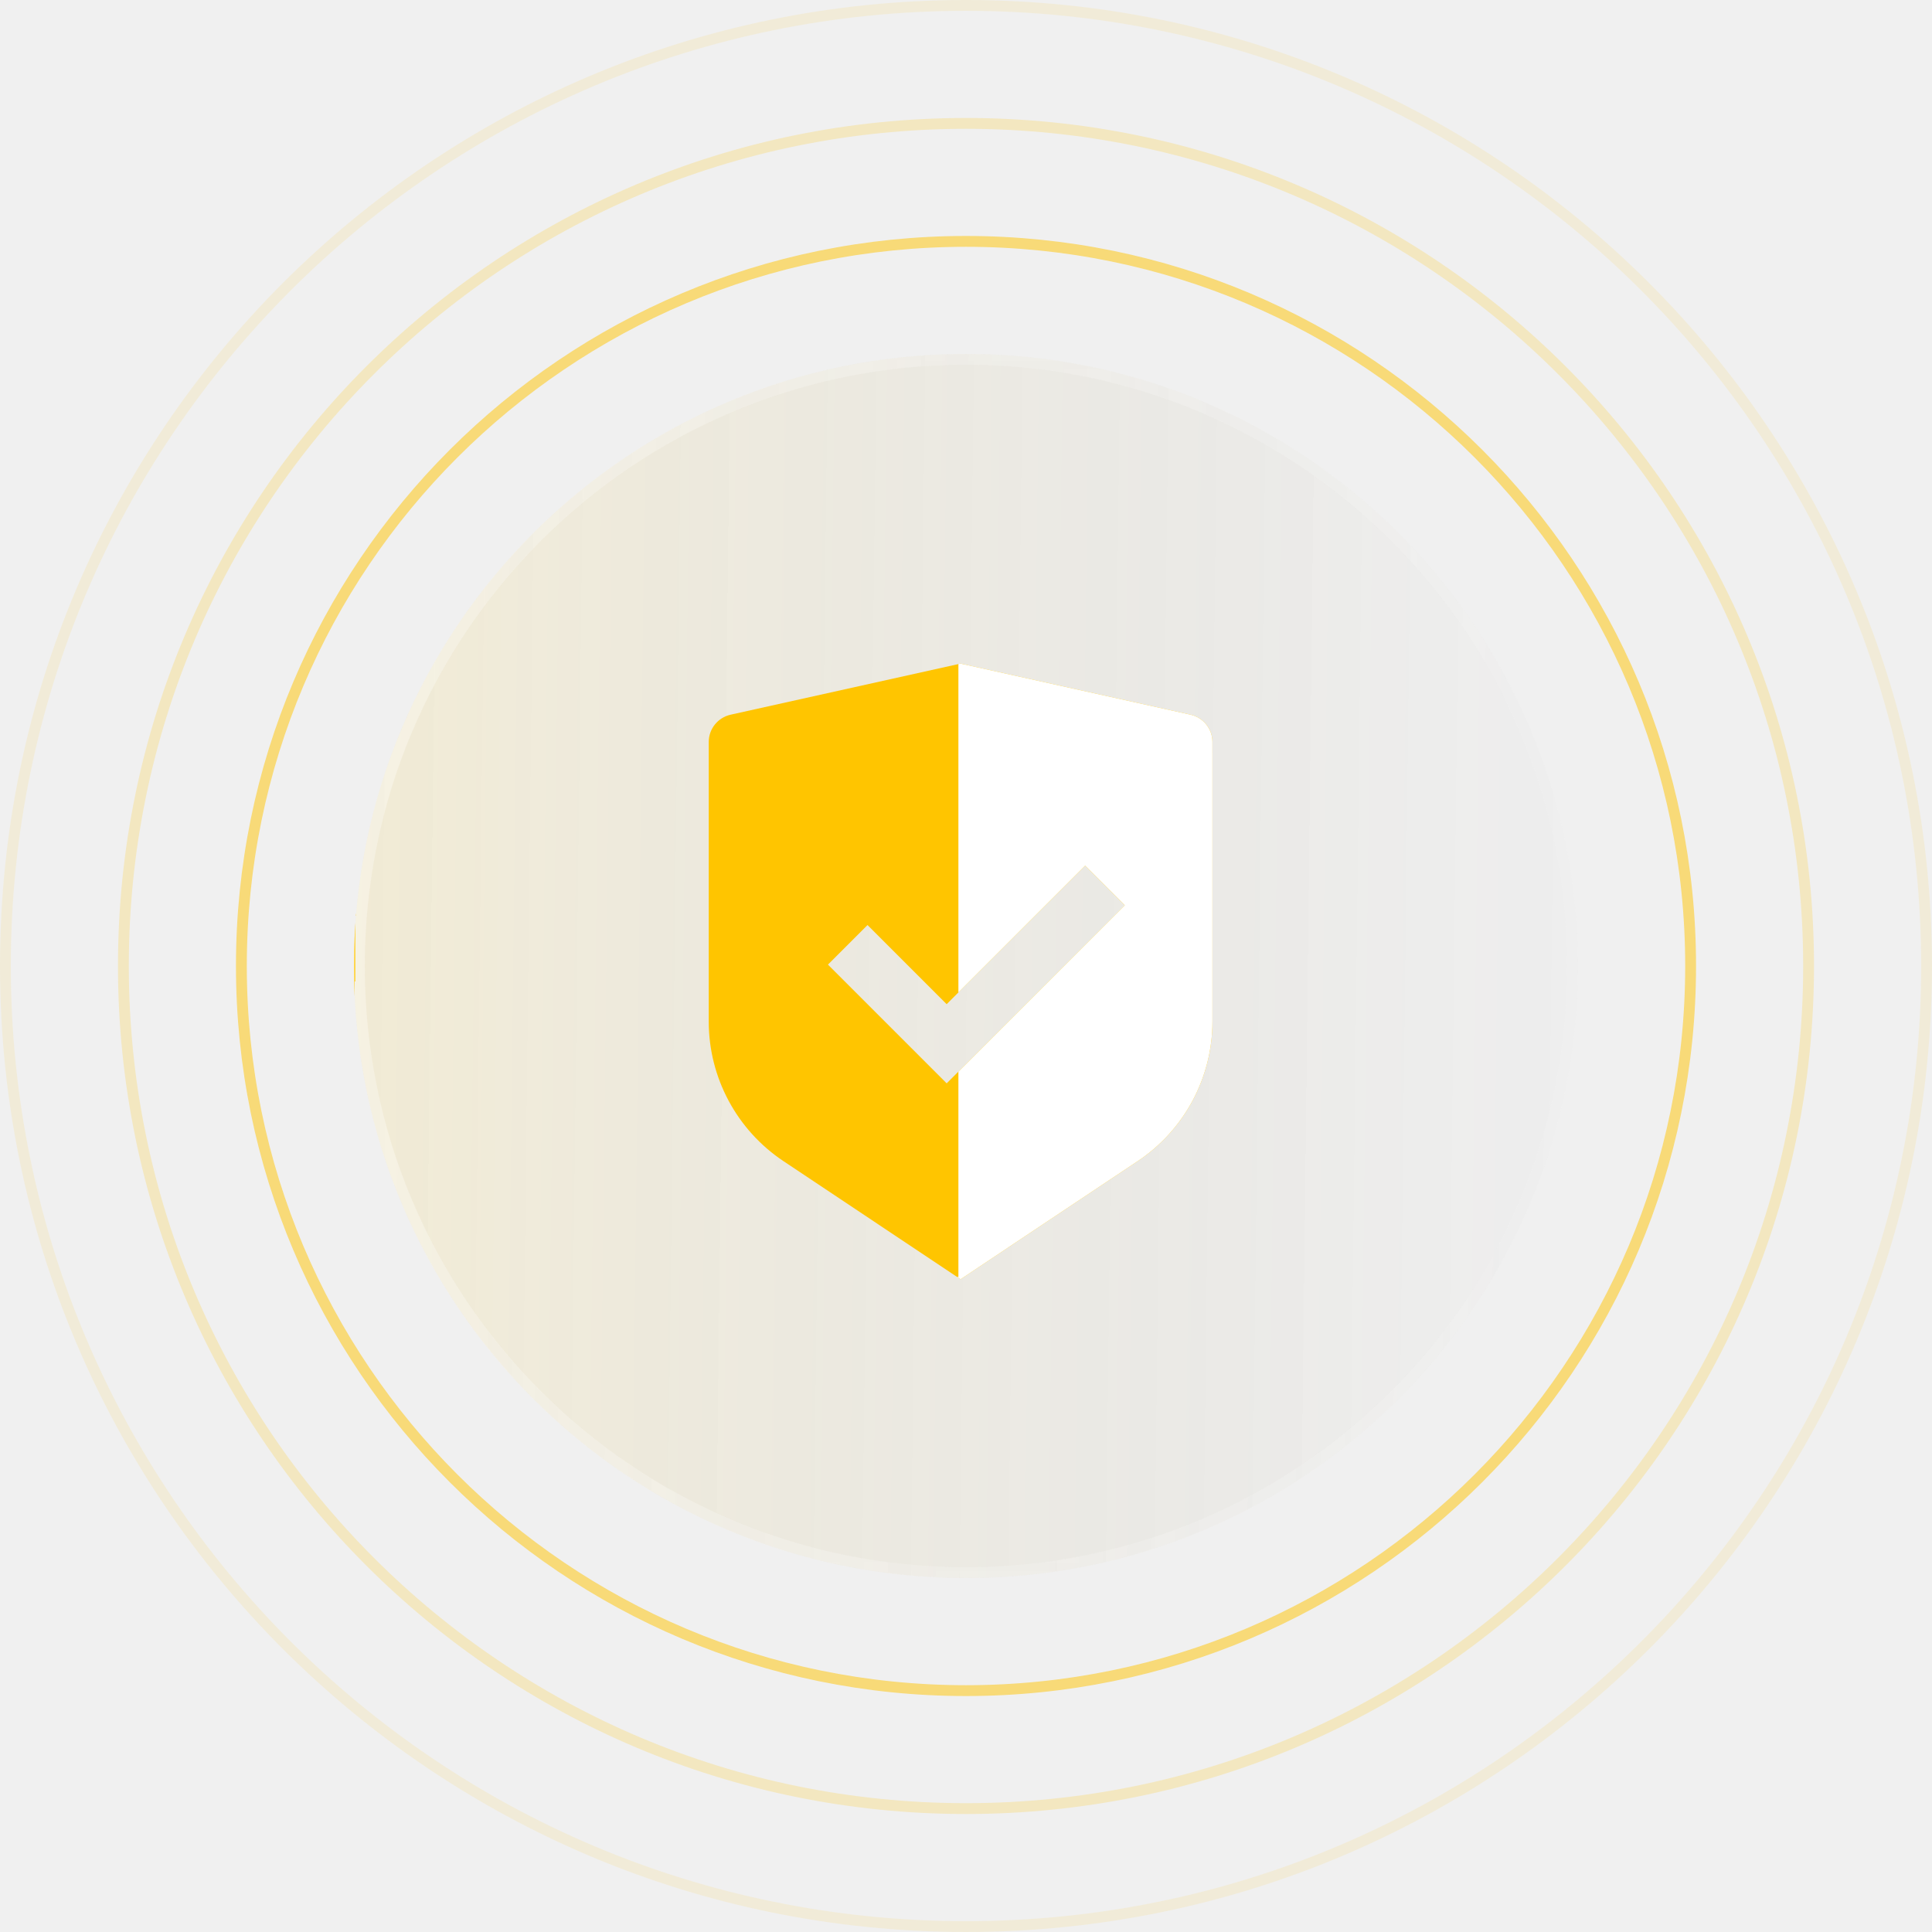
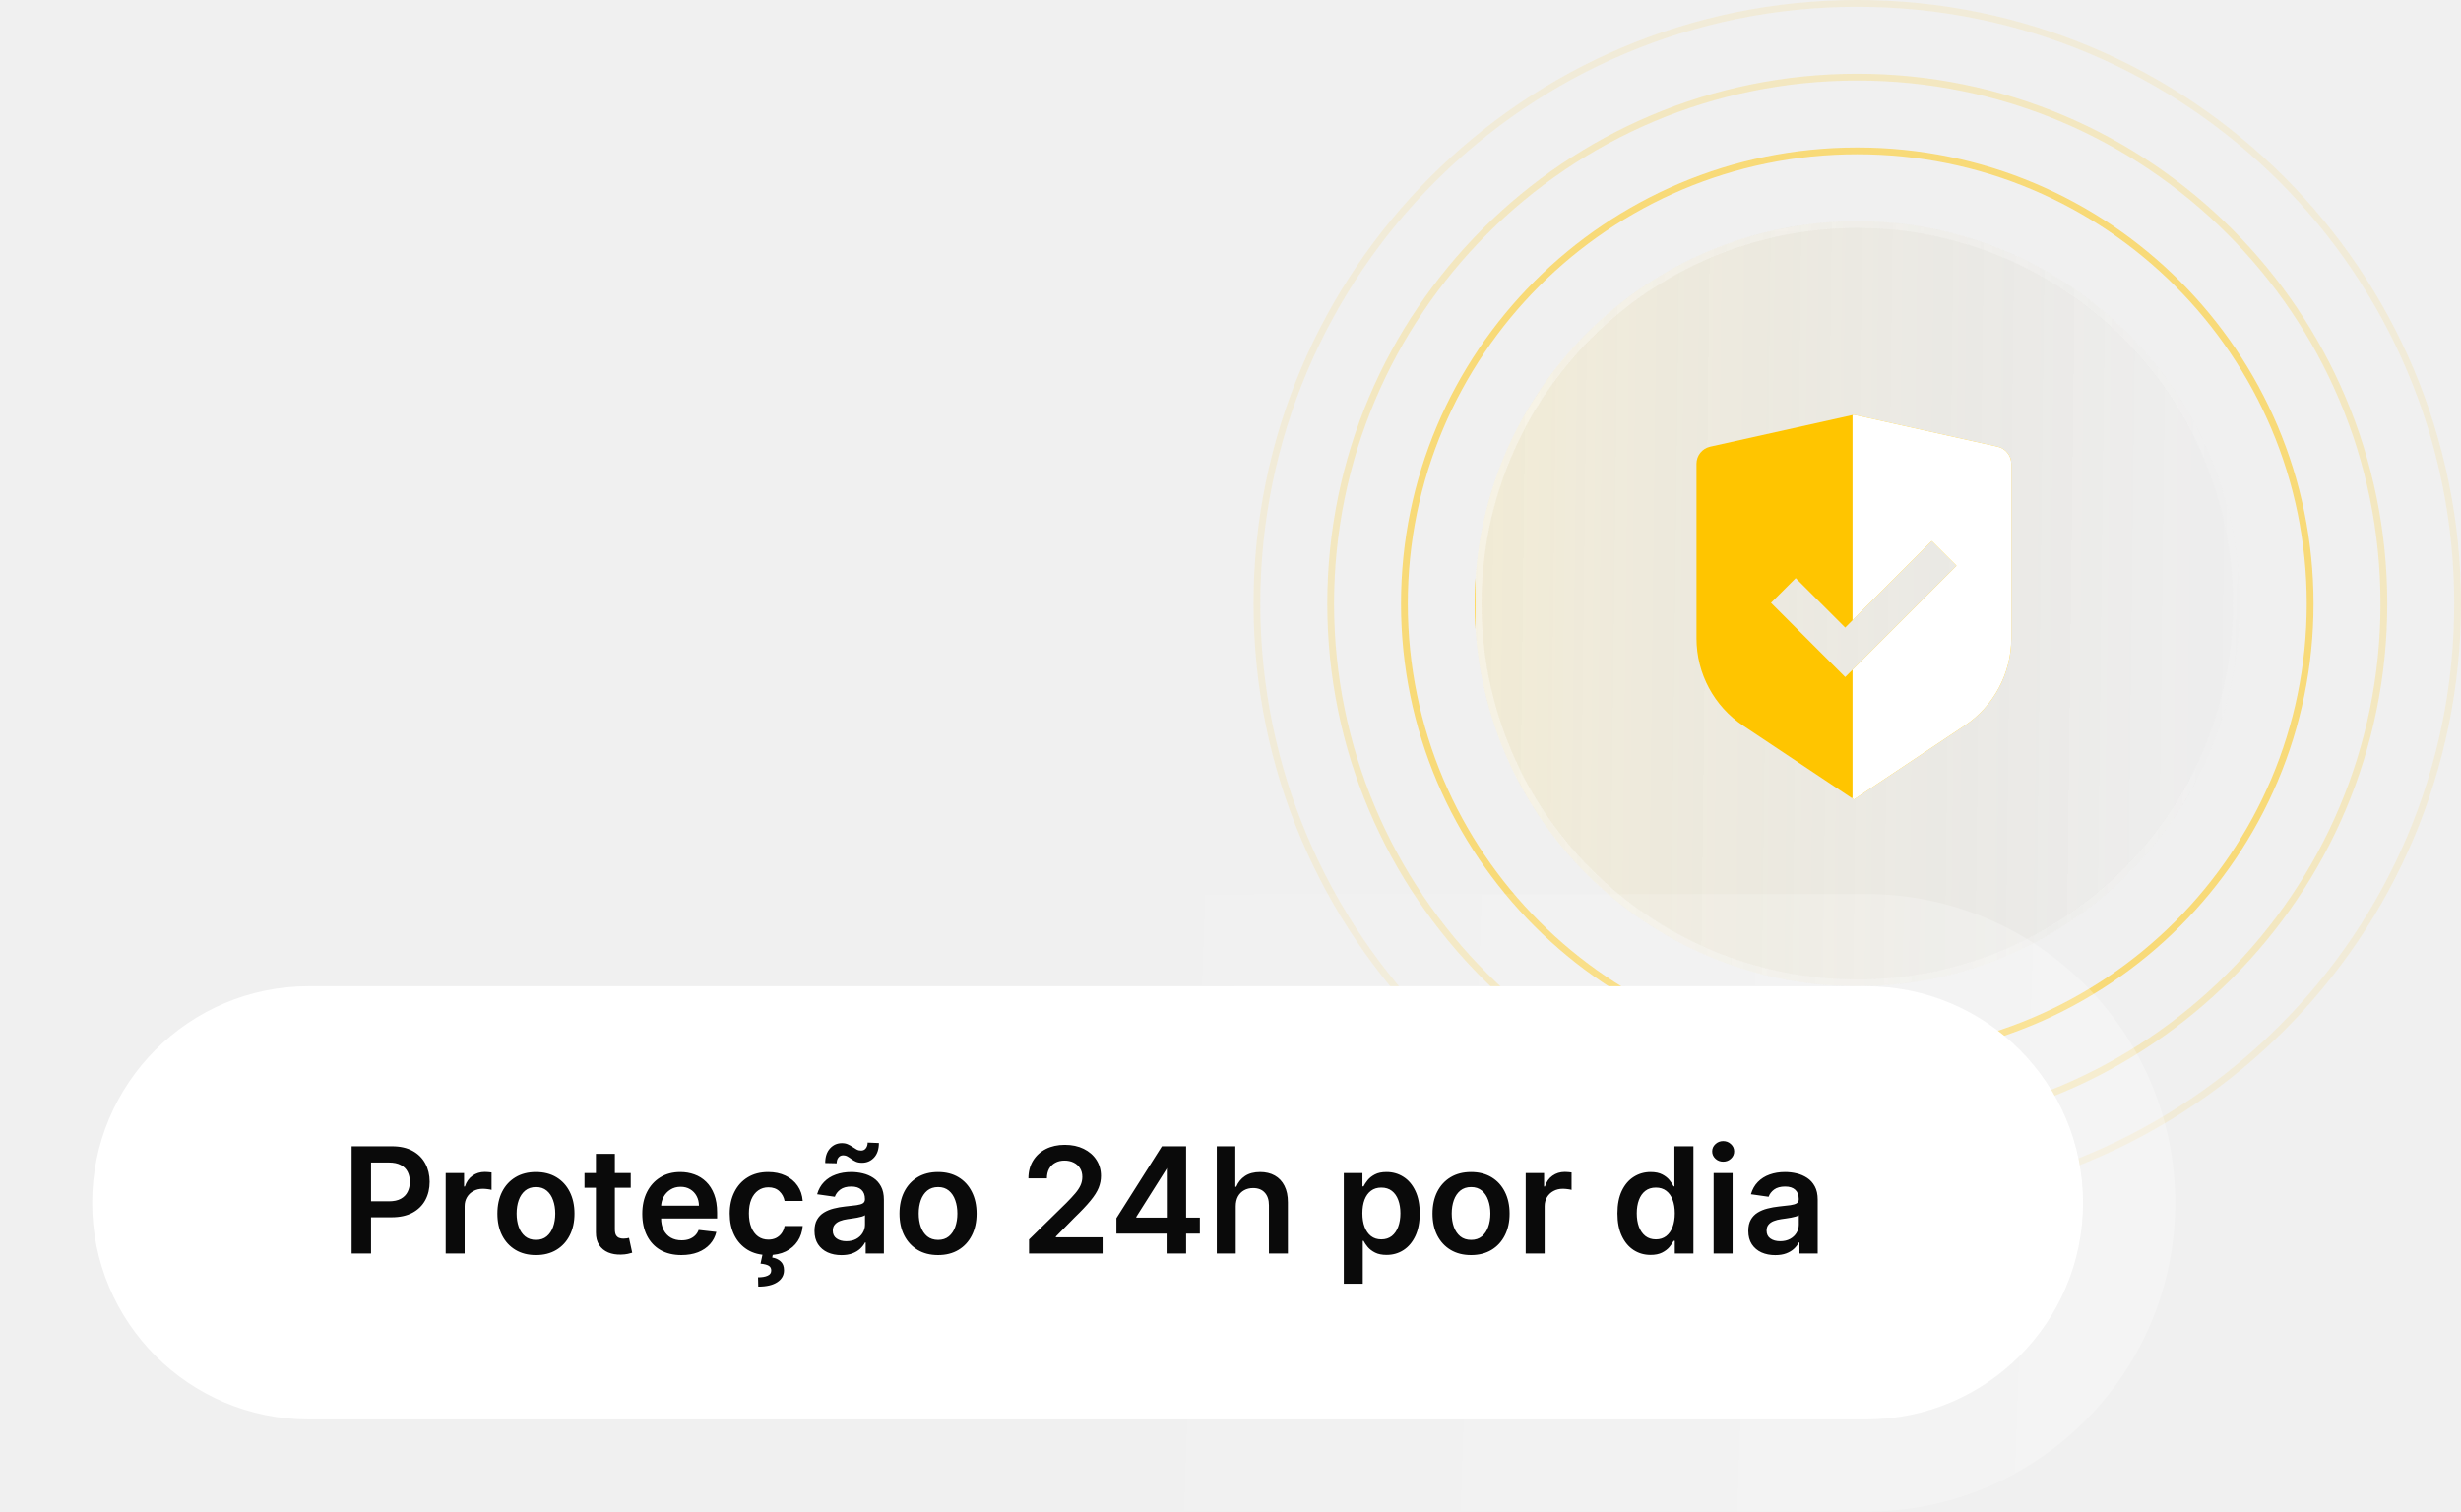
- <svg xmlns="http://www.w3.org/2000/svg" width="131" height="131" viewBox="0 0 131 131" fill="none">
-   <g filter="url(#filter0_b_200_1077)">
-     <rect x="24" y="24" width="83" height="83" rx="41.5" fill="url(#paint0_linear_200_1077)" />
-     <rect x="24.367" y="24.367" width="82.266" height="82.266" rx="41.133" stroke="url(#paint1_linear_200_1077)" stroke-opacity="0.3" stroke-width="0.735" />
+ <svg xmlns="http://www.w3.org/2000/svg" width="267" height="164" viewBox="0 0 267 164" fill="none">
+   <g filter="url(#filter0_b_505_91)">
+     <rect x="160" y="24" width="83" height="83" rx="41.5" fill="url(#paint0_linear_505_91)" />
+     <rect x="160.367" y="24.367" width="82.266" height="82.266" rx="41.133" stroke="url(#paint1_linear_505_91)" stroke-opacity="0.37" stroke-width="0.735" />
  </g>
-   <rect x="16.367" y="16.367" width="98.266" height="98.266" rx="49.133" stroke="#FFC500" stroke-opacity="0.5" stroke-width="0.735" />
-   <rect x="8.367" y="8.367" width="114.265" height="114.265" rx="57.133" stroke="#FFC500" stroke-opacity="0.2" stroke-width="0.735" />
-   <rect x="0.367" y="0.367" width="130.265" height="130.265" rx="65.133" stroke="#FFC500" stroke-opacity="0.1" stroke-width="0.735" />
-   <g clip-path="url(#clip0_200_1077)">
-     <path d="M65.133 44.995L80.725 48.46C81.592 48.653 82.21 49.422 82.21 50.312V69.262C82.21 73.068 80.307 76.624 77.14 78.734L65.133 86.74L53.126 78.734C49.957 76.622 48.056 73.068 48.056 69.264V50.312C48.056 49.422 48.674 48.653 49.541 48.46L65.133 44.995ZM73.581 58.699L64.188 68.089L58.822 62.723L56.139 65.406L64.19 73.457L76.266 61.382L73.581 58.699Z" fill="#FFC500" />
-     <path fill-rule="evenodd" clip-rule="evenodd" d="M64.894 86.581L65.133 86.74L77.14 78.734C80.307 76.624 82.21 73.068 82.21 69.262V50.311C82.21 49.422 81.591 48.653 80.724 48.459L65.133 44.995L64.985 45.028V67.292L73.58 58.698L76.265 61.381L64.985 72.662V86.581H64.894Z" fill="white" />
+   <rect x="152.367" y="16.367" width="98.266" height="98.266" rx="49.133" stroke="#FFC500" stroke-opacity="0.5" stroke-width="0.735" />
+   <rect x="144.367" y="8.367" width="114.265" height="114.265" rx="57.133" stroke="#FFC500" stroke-opacity="0.2" stroke-width="0.735" />
+   <rect x="136.367" y="0.367" width="130.265" height="130.265" rx="65.133" stroke="#FFC500" stroke-opacity="0.1" stroke-width="0.735" />
+   <g clip-path="url(#clip0_505_91)">
+     <path d="M201.133 44.995L216.725 48.46C217.592 48.653 218.211 49.422 218.211 50.312V69.262C218.211 73.068 216.307 76.624 213.14 78.734L201.133 86.74L189.126 78.734C185.957 76.622 184.056 73.068 184.056 69.264V50.312C184.056 49.422 184.674 48.653 185.541 48.46L201.133 44.995ZM209.581 58.699L200.188 68.089L194.822 62.723L192.139 65.406L200.19 73.457L212.266 61.382L209.581 58.699Z" fill="#FFC500" />
+     <path fill-rule="evenodd" clip-rule="evenodd" d="M200.895 86.581L201.133 86.74L213.14 78.734C216.307 76.624 218.21 73.068 218.21 69.262V50.311C218.21 49.422 217.591 48.653 216.724 48.459L201.133 44.995L200.985 45.028V67.292L209.58 58.698L212.265 61.381L200.985 72.662V86.581H200.895Z" fill="white" />
  </g>
+   <rect x="10" y="107" width="216" height="47" rx="23.5" fill="white" />
+   <rect x="5" y="102" width="226" height="57" rx="28.5" stroke="url(#paint2_linear_505_91)" stroke-opacity="0.3" stroke-width="10" />
+   <path d="M38.148 136V124.364H42.511C43.405 124.364 44.155 124.53 44.761 124.864C45.371 125.197 45.831 125.655 46.142 126.239C46.456 126.818 46.614 127.477 46.614 128.216C46.614 128.962 46.456 129.625 46.142 130.205C45.828 130.784 45.364 131.241 44.75 131.574C44.136 131.903 43.381 132.068 42.483 132.068H39.591V130.335H42.199C42.722 130.335 43.15 130.244 43.483 130.062C43.816 129.881 44.062 129.631 44.222 129.312C44.385 128.994 44.466 128.629 44.466 128.216C44.466 127.803 44.385 127.439 44.222 127.125C44.062 126.811 43.814 126.566 43.477 126.392C43.144 126.214 42.714 126.125 42.188 126.125H40.256V136H38.148ZM48.354 136V127.273H50.348V128.727H50.439C50.598 128.223 50.871 127.835 51.257 127.562C51.647 127.286 52.092 127.148 52.592 127.148C52.706 127.148 52.833 127.153 52.973 127.165C53.117 127.172 53.236 127.186 53.331 127.205V129.097C53.244 129.066 53.106 129.04 52.916 129.017C52.731 128.991 52.551 128.977 52.376 128.977C52.001 128.977 51.664 129.059 51.365 129.222C51.07 129.381 50.837 129.602 50.666 129.886C50.496 130.17 50.41 130.498 50.41 130.869V136H48.354ZM58.145 136.17C57.293 136.17 56.554 135.983 55.929 135.608C55.304 135.233 54.819 134.708 54.474 134.034C54.133 133.36 53.963 132.572 53.963 131.67C53.963 130.769 54.133 129.979 54.474 129.301C54.819 128.623 55.304 128.097 55.929 127.722C56.554 127.347 57.293 127.159 58.145 127.159C58.997 127.159 59.736 127.347 60.361 127.722C60.986 128.097 61.469 128.623 61.81 129.301C62.154 129.979 62.327 130.769 62.327 131.67C62.327 132.572 62.154 133.36 61.81 134.034C61.469 134.708 60.986 135.233 60.361 135.608C59.736 135.983 58.997 136.17 58.145 136.17ZM58.156 134.523C58.618 134.523 59.005 134.396 59.315 134.142C59.626 133.884 59.857 133.54 60.008 133.108C60.164 132.676 60.242 132.195 60.242 131.665C60.242 131.131 60.164 130.648 60.008 130.216C59.857 129.78 59.626 129.434 59.315 129.176C59.005 128.919 58.618 128.79 58.156 128.79C57.683 128.79 57.289 128.919 56.974 129.176C56.664 129.434 56.431 129.78 56.276 130.216C56.124 130.648 56.048 131.131 56.048 131.665C56.048 132.195 56.124 132.676 56.276 133.108C56.431 133.54 56.664 133.884 56.974 134.142C57.289 134.396 57.683 134.523 58.156 134.523ZM68.43 127.273V128.864H63.413V127.273H68.43ZM64.652 125.182H66.709V133.375C66.709 133.652 66.751 133.864 66.834 134.011C66.921 134.155 67.035 134.254 67.175 134.307C67.315 134.36 67.47 134.386 67.641 134.386C67.769 134.386 67.887 134.377 67.993 134.358C68.103 134.339 68.186 134.322 68.243 134.307L68.59 135.915C68.48 135.953 68.322 135.994 68.118 136.04C67.917 136.085 67.671 136.112 67.379 136.119C66.864 136.134 66.4 136.057 65.987 135.886C65.574 135.712 65.247 135.443 65.004 135.08C64.766 134.716 64.648 134.261 64.652 133.716V125.182ZM73.921 136.17C73.046 136.17 72.29 135.989 71.653 135.625C71.021 135.258 70.534 134.739 70.193 134.068C69.852 133.394 69.682 132.6 69.682 131.688C69.682 130.79 69.852 130.002 70.193 129.324C70.538 128.642 71.019 128.112 71.636 127.733C72.254 127.35 72.979 127.159 73.812 127.159C74.35 127.159 74.858 127.246 75.335 127.42C75.816 127.591 76.24 127.856 76.608 128.216C76.979 128.576 77.271 129.034 77.483 129.591C77.695 130.144 77.801 130.803 77.801 131.568V132.199H70.648V130.812H75.829C75.826 130.419 75.74 130.068 75.574 129.761C75.407 129.451 75.174 129.206 74.875 129.028C74.579 128.85 74.235 128.761 73.841 128.761C73.421 128.761 73.051 128.864 72.733 129.068C72.415 129.269 72.167 129.534 71.989 129.864C71.814 130.189 71.725 130.547 71.722 130.938V132.148C71.722 132.655 71.814 133.091 72 133.455C72.186 133.814 72.445 134.091 72.778 134.284C73.112 134.473 73.502 134.568 73.949 134.568C74.248 134.568 74.519 134.527 74.761 134.443C75.004 134.356 75.214 134.229 75.392 134.062C75.57 133.896 75.704 133.689 75.796 133.443L77.716 133.659C77.595 134.167 77.364 134.61 77.023 134.989C76.686 135.364 76.254 135.655 75.727 135.864C75.201 136.068 74.599 136.17 73.921 136.17ZM83.348 136.17C82.477 136.17 81.729 135.979 81.104 135.597C80.483 135.214 80.003 134.686 79.666 134.011C79.333 133.333 79.166 132.553 79.166 131.67C79.166 130.784 79.337 130.002 79.678 129.324C80.019 128.642 80.499 128.112 81.121 127.733C81.746 127.35 82.484 127.159 83.337 127.159C84.045 127.159 84.672 127.29 85.217 127.551C85.767 127.809 86.204 128.174 86.53 128.648C86.856 129.117 87.041 129.667 87.087 130.295H85.121C85.041 129.875 84.852 129.525 84.553 129.244C84.257 128.96 83.861 128.818 83.365 128.818C82.945 128.818 82.575 128.932 82.257 129.159C81.939 129.383 81.691 129.705 81.513 130.125C81.338 130.545 81.251 131.049 81.251 131.636C81.251 132.231 81.338 132.742 81.513 133.17C81.687 133.595 81.931 133.922 82.246 134.153C82.564 134.381 82.937 134.494 83.365 134.494C83.668 134.494 83.939 134.437 84.178 134.324C84.42 134.206 84.623 134.038 84.785 133.818C84.948 133.598 85.06 133.331 85.121 133.017H87.087C87.037 133.634 86.856 134.182 86.541 134.659C86.227 135.133 85.799 135.504 85.257 135.773C84.715 136.038 84.079 136.17 83.348 136.17ZM82.757 135.955H83.871L83.78 136.438C84.136 136.491 84.437 136.627 84.683 136.847C84.933 137.07 85.058 137.39 85.058 137.807C85.062 138.345 84.822 138.777 84.337 139.102C83.852 139.428 83.16 139.591 82.263 139.591L82.24 138.58C82.676 138.58 83.022 138.521 83.28 138.403C83.537 138.29 83.668 138.108 83.672 137.858C83.68 137.616 83.588 137.438 83.399 137.324C83.213 137.214 82.918 137.138 82.513 137.097L82.757 135.955ZM91.287 136.176C90.734 136.176 90.236 136.078 89.793 135.881C89.353 135.68 89.005 135.384 88.747 134.994C88.493 134.604 88.367 134.123 88.367 133.551C88.367 133.059 88.457 132.652 88.639 132.33C88.821 132.008 89.069 131.75 89.383 131.557C89.698 131.364 90.052 131.218 90.446 131.119C90.844 131.017 91.255 130.943 91.679 130.898C92.19 130.845 92.605 130.797 92.923 130.756C93.242 130.71 93.472 130.642 93.617 130.551C93.764 130.456 93.838 130.311 93.838 130.114V130.08C93.838 129.652 93.711 129.32 93.457 129.085C93.204 128.85 92.838 128.733 92.361 128.733C91.857 128.733 91.457 128.843 91.162 129.062C90.87 129.282 90.673 129.542 90.571 129.841L88.651 129.568C88.802 129.038 89.052 128.595 89.401 128.239C89.749 127.879 90.175 127.61 90.679 127.432C91.183 127.25 91.74 127.159 92.349 127.159C92.77 127.159 93.188 127.208 93.605 127.307C94.022 127.405 94.403 127.568 94.747 127.795C95.092 128.019 95.368 128.324 95.577 128.71C95.789 129.097 95.895 129.58 95.895 130.159V136H93.918V134.801H93.849C93.724 135.044 93.548 135.271 93.321 135.483C93.097 135.691 92.815 135.86 92.474 135.989C92.137 136.114 91.742 136.176 91.287 136.176ZM91.821 134.665C92.234 134.665 92.592 134.583 92.895 134.42C93.198 134.254 93.431 134.034 93.594 133.761C93.76 133.489 93.844 133.191 93.844 132.869V131.841C93.779 131.894 93.669 131.943 93.514 131.989C93.363 132.034 93.192 132.074 93.003 132.108C92.813 132.142 92.626 132.172 92.44 132.199C92.255 132.225 92.094 132.248 91.957 132.267C91.651 132.309 91.376 132.377 91.133 132.472C90.891 132.566 90.7 132.699 90.56 132.869C90.419 133.036 90.349 133.252 90.349 133.517C90.349 133.896 90.488 134.182 90.764 134.375C91.041 134.568 91.393 134.665 91.821 134.665ZM90.77 126.21L89.526 126.182C89.526 125.508 89.7 124.979 90.048 124.597C90.397 124.214 90.827 124.023 91.338 124.023C91.584 124.023 91.798 124.064 91.98 124.148C92.162 124.227 92.329 124.32 92.48 124.426C92.635 124.532 92.787 124.627 92.935 124.71C93.082 124.79 93.245 124.83 93.423 124.83C93.639 124.83 93.81 124.748 93.935 124.585C94.063 124.422 94.13 124.214 94.133 123.96L95.355 124.011C95.351 124.689 95.175 125.216 94.827 125.591C94.478 125.962 94.05 126.15 93.543 126.153C93.27 126.157 93.041 126.117 92.855 126.034C92.669 125.951 92.507 125.856 92.367 125.75C92.23 125.644 92.092 125.551 91.952 125.472C91.812 125.388 91.647 125.347 91.457 125.347C91.257 125.347 91.092 125.426 90.963 125.585C90.834 125.744 90.77 125.953 90.77 126.21ZM101.77 136.17C100.918 136.17 100.179 135.983 99.554 135.608C98.929 135.233 98.444 134.708 98.099 134.034C97.758 133.36 97.588 132.572 97.588 131.67C97.588 130.769 97.758 129.979 98.099 129.301C98.444 128.623 98.929 128.097 99.554 127.722C100.179 127.347 100.918 127.159 101.77 127.159C102.622 127.159 103.361 127.347 103.986 127.722C104.611 128.097 105.094 128.623 105.435 129.301C105.779 129.979 105.952 130.769 105.952 131.67C105.952 132.572 105.779 133.36 105.435 134.034C105.094 134.708 104.611 135.233 103.986 135.608C103.361 135.983 102.622 136.17 101.77 136.17ZM101.781 134.523C102.243 134.523 102.63 134.396 102.94 134.142C103.251 133.884 103.482 133.54 103.634 133.108C103.789 132.676 103.866 132.195 103.866 131.665C103.866 131.131 103.789 130.648 103.634 130.216C103.482 129.78 103.251 129.434 102.94 129.176C102.63 128.919 102.243 128.79 101.781 128.79C101.308 128.79 100.914 128.919 100.599 129.176C100.289 129.434 100.056 129.78 99.901 130.216C99.749 130.648 99.673 131.131 99.673 131.665C99.673 132.195 99.749 132.676 99.901 133.108C100.056 133.54 100.289 133.884 100.599 134.142C100.914 134.396 101.308 134.523 101.781 134.523ZM111.643 136V134.477L115.683 130.517C116.07 130.127 116.392 129.78 116.649 129.477C116.907 129.174 117.1 128.881 117.229 128.597C117.357 128.312 117.422 128.009 117.422 127.688C117.422 127.32 117.339 127.006 117.172 126.744C117.005 126.479 116.776 126.275 116.484 126.131C116.193 125.987 115.861 125.915 115.49 125.915C115.107 125.915 114.772 125.994 114.484 126.153C114.196 126.309 113.973 126.53 113.814 126.818C113.659 127.106 113.581 127.449 113.581 127.847H111.575C111.575 127.108 111.744 126.466 112.081 125.92C112.418 125.375 112.882 124.953 113.473 124.653C114.068 124.354 114.75 124.205 115.518 124.205C116.299 124.205 116.984 124.35 117.575 124.642C118.166 124.934 118.625 125.333 118.95 125.841C119.28 126.348 119.445 126.928 119.445 127.58C119.445 128.015 119.361 128.443 119.195 128.864C119.028 129.284 118.734 129.75 118.314 130.261C117.897 130.773 117.312 131.392 116.558 132.119L114.553 134.159V134.239H119.621V136H111.643ZM121.121 133.841V132.165L126.058 124.364H127.456V126.75H126.604L123.28 132.017V132.108H130.172V133.841H121.121ZM126.672 136V133.33L126.695 132.58V124.364H128.683V136H126.672ZM134.067 130.886V136H132.01V124.364H134.021V128.756H134.124C134.328 128.263 134.644 127.875 135.072 127.591C135.504 127.303 136.054 127.159 136.72 127.159C137.326 127.159 137.855 127.286 138.305 127.54C138.756 127.794 139.105 128.165 139.351 128.653C139.601 129.142 139.726 129.739 139.726 130.443V136H137.669V130.761C137.669 130.174 137.518 129.718 137.214 129.392C136.915 129.062 136.495 128.898 135.953 128.898C135.589 128.898 135.264 128.977 134.976 129.136C134.692 129.292 134.468 129.517 134.305 129.812C134.146 130.108 134.067 130.466 134.067 130.886ZM145.791 139.273V127.273H147.814V128.716H147.933C148.039 128.504 148.189 128.278 148.382 128.04C148.575 127.797 148.837 127.591 149.166 127.42C149.496 127.246 149.916 127.159 150.428 127.159C151.102 127.159 151.71 127.331 152.251 127.676C152.797 128.017 153.229 128.523 153.547 129.193C153.869 129.86 154.03 130.678 154.03 131.648C154.03 132.606 153.873 133.42 153.558 134.091C153.244 134.761 152.816 135.273 152.274 135.625C151.732 135.977 151.119 136.153 150.433 136.153C149.933 136.153 149.518 136.07 149.189 135.903C148.859 135.737 148.594 135.536 148.393 135.301C148.196 135.062 148.043 134.837 147.933 134.625H147.848V139.273H145.791ZM147.808 131.636C147.808 132.201 147.888 132.695 148.047 133.119C148.21 133.544 148.443 133.875 148.746 134.114C149.053 134.348 149.424 134.466 149.859 134.466C150.314 134.466 150.695 134.345 151.001 134.102C151.308 133.856 151.539 133.521 151.695 133.097C151.854 132.669 151.933 132.182 151.933 131.636C151.933 131.095 151.856 130.614 151.7 130.193C151.545 129.773 151.314 129.443 151.007 129.205C150.7 128.966 150.318 128.847 149.859 128.847C149.42 128.847 149.047 128.962 148.74 129.193C148.433 129.424 148.2 129.748 148.041 130.165C147.886 130.581 147.808 131.072 147.808 131.636ZM159.598 136.17C158.746 136.17 158.007 135.983 157.382 135.608C156.757 135.233 156.272 134.708 155.928 134.034C155.587 133.36 155.416 132.572 155.416 131.67C155.416 130.769 155.587 129.979 155.928 129.301C156.272 128.623 156.757 128.097 157.382 127.722C158.007 127.347 158.746 127.159 159.598 127.159C160.45 127.159 161.189 127.347 161.814 127.722C162.439 128.097 162.922 128.623 163.263 129.301C163.607 129.979 163.78 130.769 163.78 131.67C163.78 132.572 163.607 133.36 163.263 134.034C162.922 134.708 162.439 135.233 161.814 135.608C161.189 135.983 160.45 136.17 159.598 136.17ZM159.609 134.523C160.071 134.523 160.458 134.396 160.768 134.142C161.079 133.884 161.31 133.54 161.462 133.108C161.617 132.676 161.695 132.195 161.695 131.665C161.695 131.131 161.617 130.648 161.462 130.216C161.31 129.78 161.079 129.434 160.768 129.176C160.458 128.919 160.071 128.79 159.609 128.79C159.136 128.79 158.742 128.919 158.428 129.176C158.117 129.434 157.884 129.78 157.729 130.216C157.577 130.648 157.501 131.131 157.501 131.665C157.501 132.195 157.577 132.676 157.729 133.108C157.884 133.54 158.117 133.884 158.428 134.142C158.742 134.396 159.136 134.523 159.609 134.523ZM165.526 136V127.273H167.52V128.727H167.611C167.77 128.223 168.043 127.835 168.429 127.562C168.819 127.286 169.264 127.148 169.764 127.148C169.878 127.148 170.005 127.153 170.145 127.165C170.289 127.172 170.408 127.186 170.503 127.205V129.097C170.416 129.066 170.277 129.04 170.088 129.017C169.902 128.991 169.723 128.977 169.548 128.977C169.173 128.977 168.836 129.059 168.537 129.222C168.241 129.381 168.009 129.602 167.838 129.886C167.668 130.17 167.582 130.498 167.582 130.869V136H165.526ZM179.077 136.153C178.391 136.153 177.777 135.977 177.236 135.625C176.694 135.273 176.266 134.761 175.952 134.091C175.637 133.42 175.48 132.606 175.48 131.648C175.48 130.678 175.639 129.86 175.957 129.193C176.279 128.523 176.713 128.017 177.259 127.676C177.804 127.331 178.412 127.159 179.082 127.159C179.594 127.159 180.014 127.246 180.344 127.42C180.673 127.591 180.935 127.797 181.128 128.04C181.321 128.278 181.471 128.504 181.577 128.716H181.662V124.364H183.724V136H181.702V134.625H181.577C181.471 134.837 181.317 135.062 181.116 135.301C180.916 135.536 180.651 135.737 180.321 135.903C179.991 136.07 179.577 136.153 179.077 136.153ZM179.651 134.466C180.086 134.466 180.457 134.348 180.764 134.114C181.071 133.875 181.304 133.544 181.463 133.119C181.622 132.695 181.702 132.201 181.702 131.636C181.702 131.072 181.622 130.581 181.463 130.165C181.308 129.748 181.077 129.424 180.77 129.193C180.467 128.962 180.094 128.847 179.651 128.847C179.192 128.847 178.81 128.966 178.503 129.205C178.196 129.443 177.965 129.773 177.81 130.193C177.654 130.614 177.577 131.095 177.577 131.636C177.577 132.182 177.654 132.669 177.81 133.097C177.969 133.521 178.202 133.856 178.509 134.102C178.819 134.345 179.2 134.466 179.651 134.466ZM185.916 136V127.273H187.973V136H185.916ZM186.95 126.034C186.625 126.034 186.344 125.926 186.109 125.71C185.875 125.491 185.757 125.227 185.757 124.92C185.757 124.61 185.875 124.347 186.109 124.131C186.344 123.911 186.625 123.801 186.95 123.801C187.28 123.801 187.56 123.911 187.791 124.131C188.026 124.347 188.143 124.61 188.143 124.92C188.143 125.227 188.026 125.491 187.791 125.71C187.56 125.926 187.28 126.034 186.95 126.034ZM192.599 136.176C192.046 136.176 191.548 136.078 191.105 135.881C190.666 135.68 190.317 135.384 190.06 134.994C189.806 134.604 189.679 134.123 189.679 133.551C189.679 133.059 189.77 132.652 189.952 132.33C190.134 132.008 190.382 131.75 190.696 131.557C191.01 131.364 191.365 131.218 191.759 131.119C192.156 131.017 192.567 130.943 192.991 130.898C193.503 130.845 193.918 130.797 194.236 130.756C194.554 130.71 194.785 130.642 194.929 130.551C195.077 130.456 195.151 130.311 195.151 130.114V130.08C195.151 129.652 195.024 129.32 194.77 129.085C194.516 128.85 194.151 128.733 193.673 128.733C193.17 128.733 192.77 128.843 192.474 129.062C192.183 129.282 191.986 129.542 191.884 129.841L189.963 129.568C190.115 129.038 190.365 128.595 190.713 128.239C191.062 127.879 191.488 127.61 191.991 127.432C192.495 127.25 193.052 127.159 193.662 127.159C194.082 127.159 194.501 127.208 194.918 127.307C195.334 127.405 195.715 127.568 196.06 127.795C196.404 128.019 196.681 128.324 196.889 128.71C197.101 129.097 197.207 129.58 197.207 130.159V136H195.23V134.801H195.162C195.037 135.044 194.861 135.271 194.634 135.483C194.41 135.691 194.128 135.86 193.787 135.989C193.45 136.114 193.054 136.176 192.599 136.176ZM193.134 134.665C193.546 134.665 193.904 134.583 194.207 134.42C194.51 134.254 194.743 134.034 194.906 133.761C195.073 133.489 195.156 133.191 195.156 132.869V131.841C195.092 131.894 194.982 131.943 194.827 131.989C194.675 132.034 194.505 132.074 194.315 132.108C194.126 132.142 193.938 132.172 193.753 132.199C193.567 132.225 193.406 132.248 193.27 132.267C192.963 132.309 192.688 132.377 192.446 132.472C192.204 132.566 192.012 132.699 191.872 132.869C191.732 133.036 191.662 133.252 191.662 133.517C191.662 133.896 191.8 134.182 192.077 134.375C192.353 134.568 192.705 134.665 193.134 134.665Z" fill="#0A0A0A" />
  <defs>
-     <filter id="filter0_b_200_1077" x="12.982" y="12.982" width="105.035" height="105.035" filterUnits="userSpaceOnUse" color-interpolation-filters="sRGB">
+     <filter id="filter0_b_505_91" x="148.982" y="12.982" width="105.035" height="105.035" filterUnits="userSpaceOnUse" color-interpolation-filters="sRGB">
      <feFlood flood-opacity="0" result="BackgroundImageFix" />
      <feGaussianBlur in="BackgroundImage" stdDeviation="5.509" />
-       <feComposite in2="SourceAlpha" operator="in" result="effect1_backgroundBlur_200_1077" />
-       <feBlend mode="normal" in="SourceGraphic" in2="effect1_backgroundBlur_200_1077" result="shape" />
+       <feComposite in2="SourceAlpha" operator="in" result="effect1_backgroundBlur_505_91" />
+       <feBlend mode="normal" in="SourceGraphic" in2="effect1_backgroundBlur_505_91" result="shape" />
    </filter>
-     <linearGradient id="paint0_linear_200_1077" x1="24" y1="73.33" x2="116.651" y2="74.423" gradientUnits="userSpaceOnUse">
+     <linearGradient id="paint0_linear_505_91" x1="160" y1="73.33" x2="252.651" y2="74.423" gradientUnits="userSpaceOnUse">
      <stop stop-color="#FFC500" />
      <stop offset="0" stop-color="#FFC500" stop-opacity="0.11" />
      <stop offset="1" stop-color="#313131" stop-opacity="0" />
    </linearGradient>
-     <linearGradient id="paint1_linear_200_1077" x1="17.657" y1="64.717" x2="141.332" y2="68.09" gradientUnits="userSpaceOnUse">
+     <linearGradient id="paint1_linear_505_91" x1="153.657" y1="64.717" x2="277.332" y2="68.09" gradientUnits="userSpaceOnUse">
      <stop stop-color="white" />
      <stop offset="1" stop-color="white" stop-opacity="0" />
    </linearGradient>
-     <clipPath id="clip0_200_1077">
-       <rect width="45.54" height="45.54" fill="white" transform="translate(42.3633 43.0974)" />
+     <linearGradient id="paint2_linear_505_91" x1="274.49" y1="122" x2="10.586" y2="112.935" gradientUnits="userSpaceOnUse">
+       <stop offset="0.093" stop-color="white" />
+       <stop offset="0.604" stop-color="white" stop-opacity="0" />
+     </linearGradient>
+     <clipPath id="clip0_505_91">
+       <rect width="45.54" height="45.54" fill="white" transform="translate(178.363 43.0974)" />
    </clipPath>
  </defs>
</svg>
